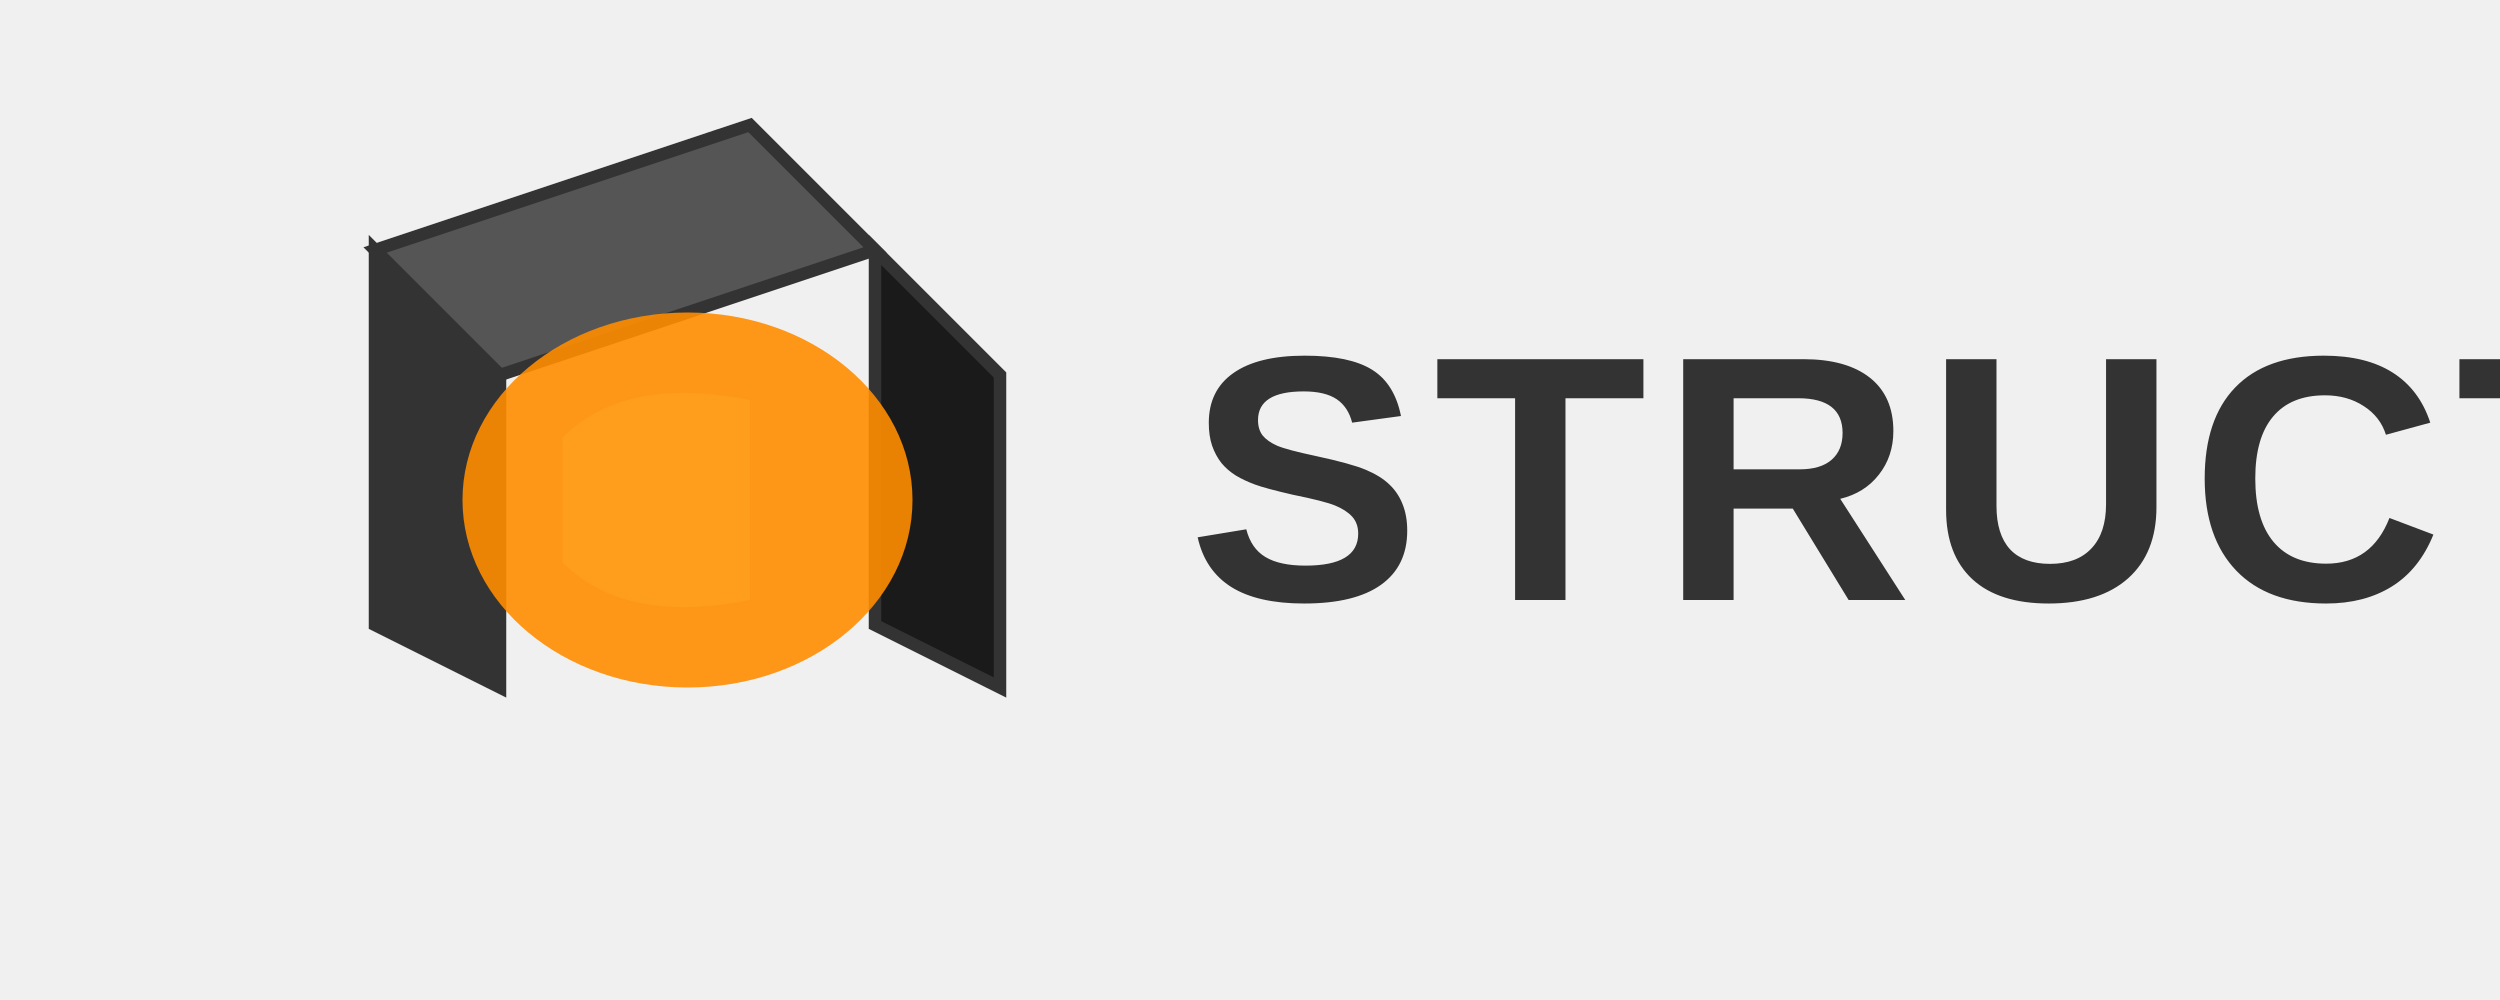
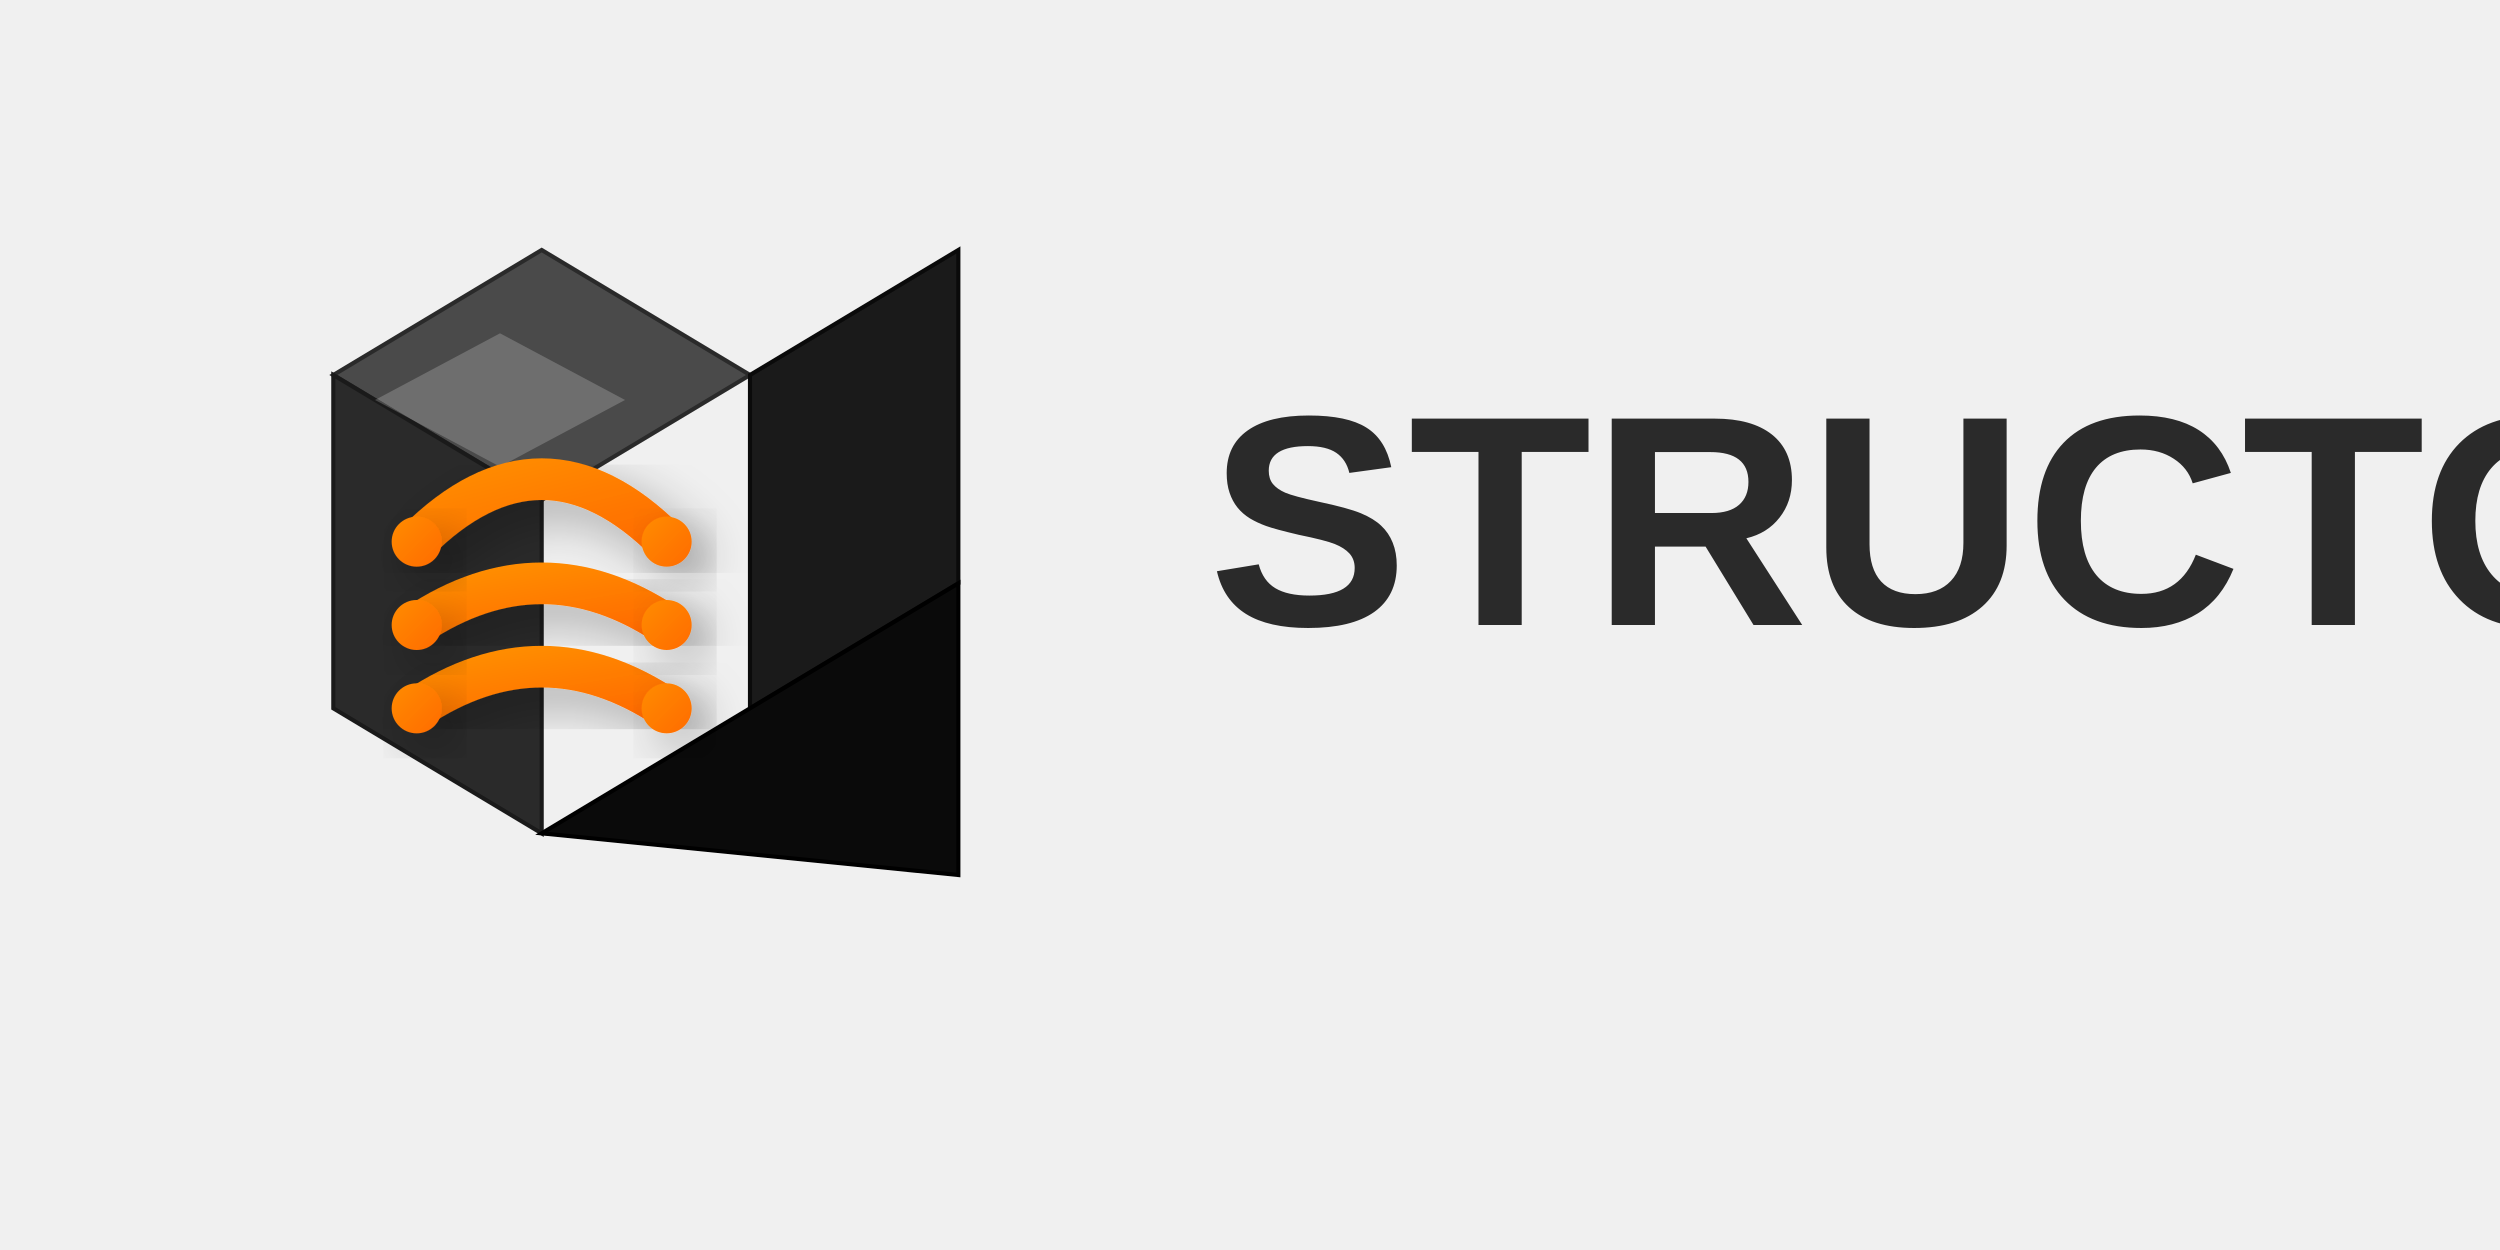
- <svg xmlns="http://www.w3.org/2000/svg" viewBox="0 0 200 80" preserveAspectRatio="xMidYMid meet">
+ <svg xmlns="http://www.w3.org/2000/svg" viewBox="0 0 300 150" preserveAspectRatio="xMidYMid meet">
  <defs>
-     <linearGradient id="grad1" x1="0%" y1="0%" x2="100%" y2="100%">
-       <stop offset="0%" style="stop-color:#333;stop-opacity:1" />
-       <stop offset="100%" style="stop-color:#1a1a1a;stop-opacity:1" />
+     <linearGradient id="structoryGradient" x1="0%" y1="0%" x2="100%" y2="100%">
+       <stop offset="0%" style="stop-color:#FF8C00;stop-opacity:1" />
+       <stop offset="100%" style="stop-color:#FF6B00;stop-opacity:1" />
    </linearGradient>
+     <filter id="shadow" x="-50%" y="-50%" width="200%" height="200%">
+       <feDropShadow dx="2" dy="2" stdDeviation="3" flood-opacity="0.3" />
+     </filter>
  </defs>
-   <polygon points="30,20 60,10 70,20 40,30" fill="#555" stroke="#333" stroke-width="1" />
-   <polygon points="30,20 40,30 40,55 30,50" fill="#333" stroke="#333" stroke-width="1" />
-   <polygon points="70,20 80,30 80,55 70,50" fill="#1a1a1a" stroke="#333" stroke-width="1" />
-   <ellipse cx="55" cy="40" rx="18" ry="15" fill="#ff8c00" opacity="0.9" />
-   <path d="M 45 35 Q 50 30 60 32 L 60 48 Q 50 50 45 45" fill="#ff9f1c" opacity="0.85" />
-   <text x="95" y="48" font-family="Arial, sans-serif" font-size="28" font-weight="bold" fill="#333" letter-spacing="1">
+   <polygon points="40,45 65,30 90,45 65,60" fill="#4A4A4A" stroke="#2A2A2A" stroke-width="0.5" />
+   <polygon points="40,45 65,60 65,100 40,85" fill="#2A2A2A" stroke="#1A1A1A" stroke-width="0.5" />
+   <polygon points="90,45 115,30 115,70 90,85" fill="#1A1A1A" stroke="#0A0A0A" stroke-width="0.5" />
+   <polygon points="65,100 90,85 115,70 115,105" fill="#0A0A0A" stroke="#000000" stroke-width="0.5" />
+   <polygon points="45,48 60,40 75,48 60,56" fill="#FFFFFF" opacity="0.2" />
+   <path d="M 50 65 Q 65 50 80 65" stroke="url(#structoryGradient)" stroke-width="5" fill="none" stroke-linecap="round" filter="url(#shadow)" />
+   <path d="M 50 75 Q 65 65 80 75" stroke="url(#structoryGradient)" stroke-width="5" fill="none" stroke-linecap="round" filter="url(#shadow)" />
+   <path d="M 50 85 Q 65 75 80 85" stroke="url(#structoryGradient)" stroke-width="5" fill="none" stroke-linecap="round" filter="url(#shadow)" />
+   <circle cx="50" cy="65" r="3" fill="url(#structoryGradient)" filter="url(#shadow)" />
+   <circle cx="50" cy="75" r="3" fill="url(#structoryGradient)" filter="url(#shadow)" />
+   <circle cx="50" cy="85" r="3" fill="url(#structoryGradient)" filter="url(#shadow)" />
+   <circle cx="80" cy="65" r="3" fill="url(#structoryGradient)" filter="url(#shadow)" />
+   <circle cx="80" cy="75" r="3" fill="url(#structoryGradient)" filter="url(#shadow)" />
+   <circle cx="80" cy="85" r="3" fill="url(#structoryGradient)" filter="url(#shadow)" />
+   <text x="145" y="75" font-family="Arial, Helvetica, sans-serif" font-size="36" font-weight="bold" fill="#2A2A2A" letter-spacing="0">
    STRUCTORY
  </text>
</svg>
